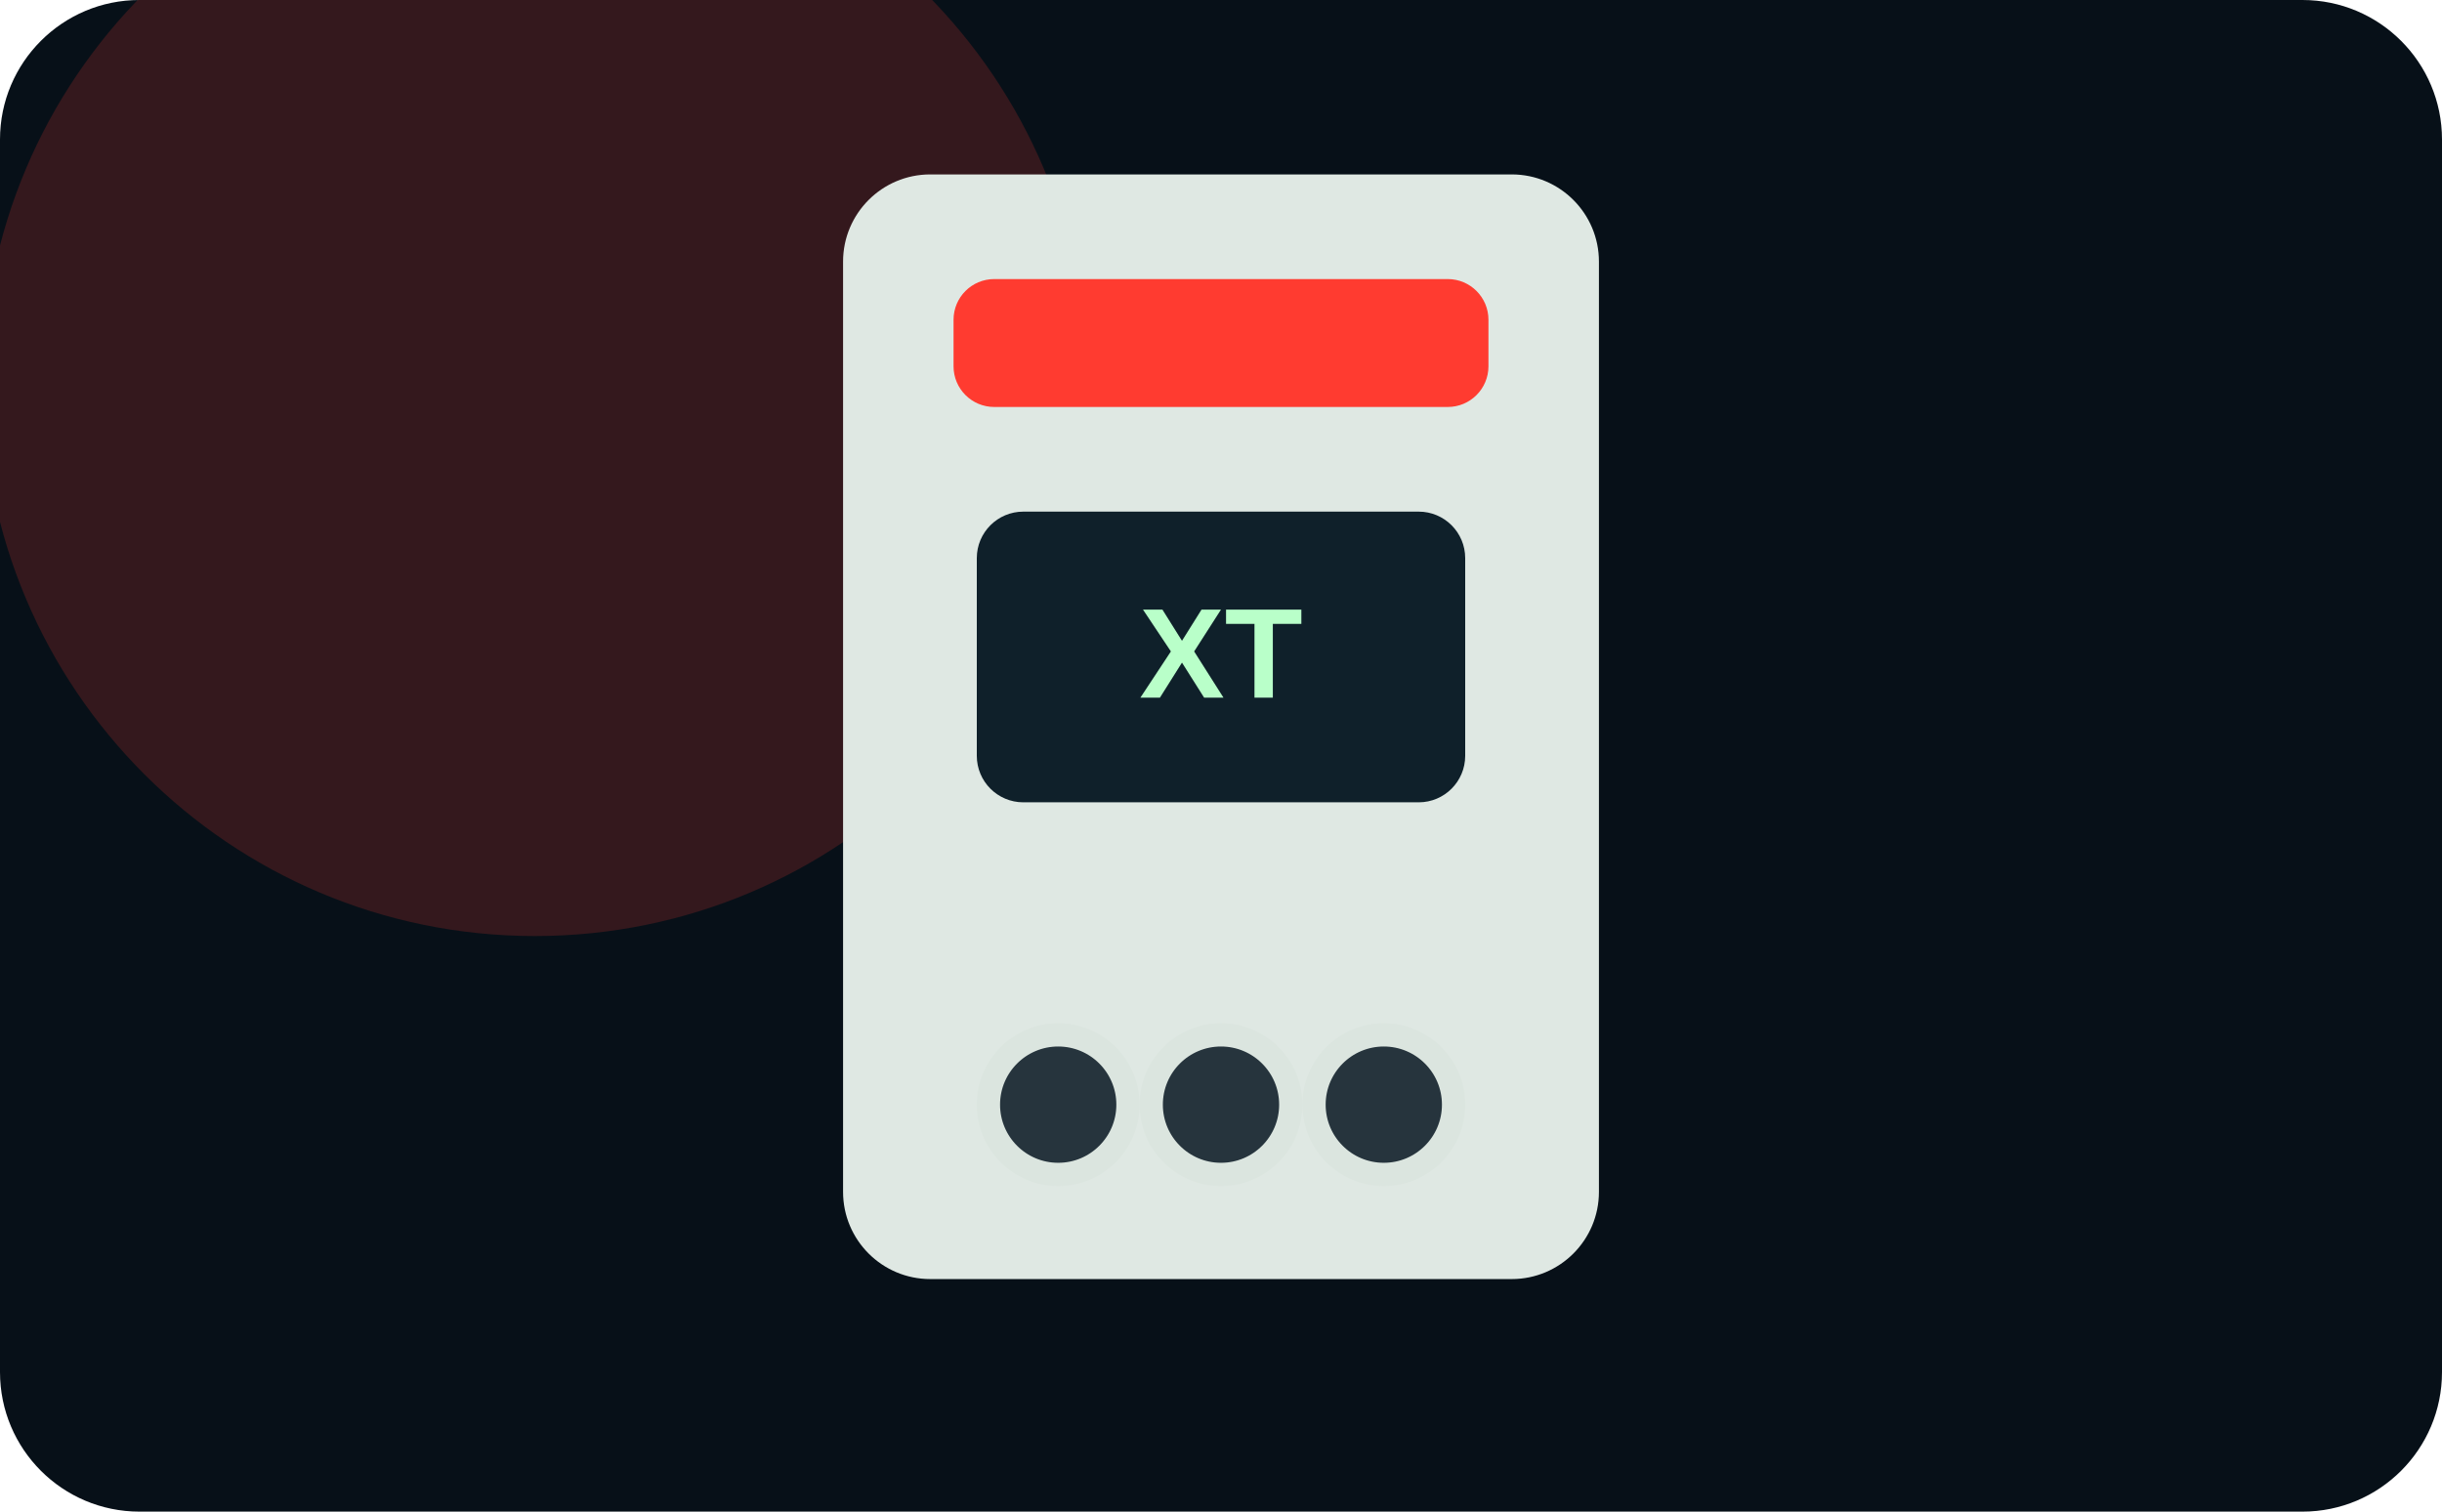
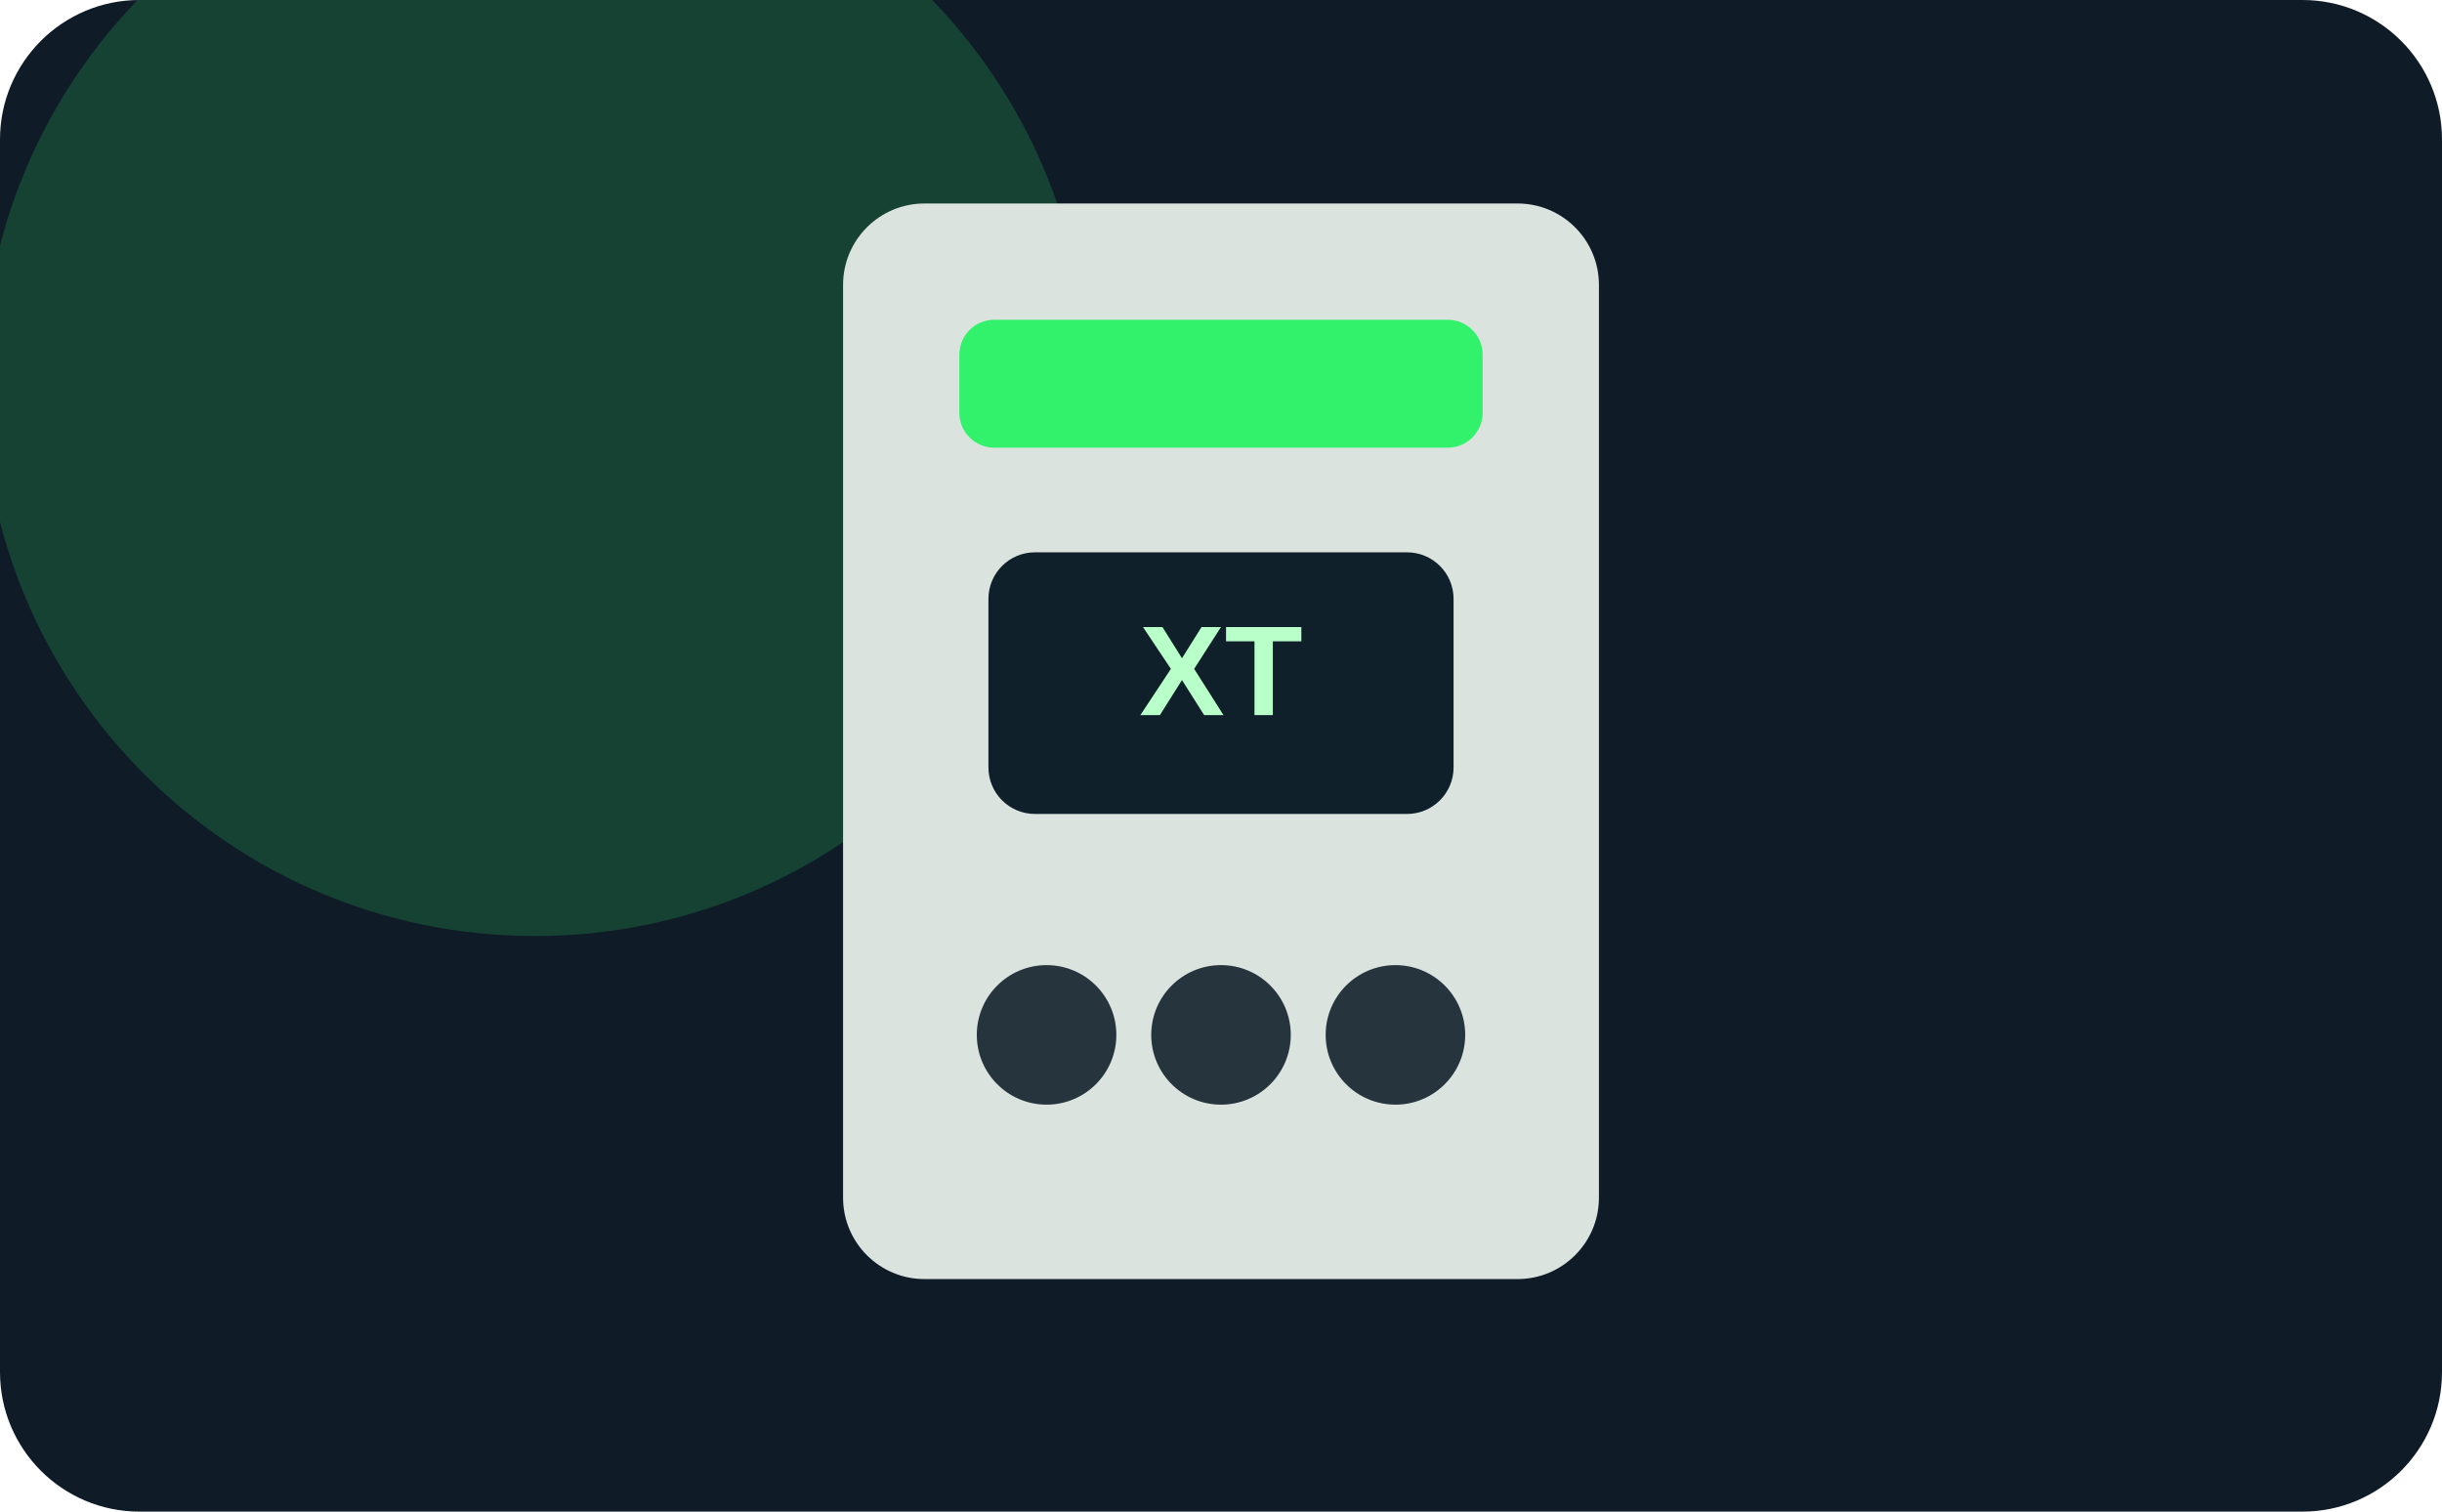
<svg xmlns="http://www.w3.org/2000/svg" width="420" height="260" viewBox="0 0 420 260">
-   <rect width="420" height="260" rx="24" fill="#071018" />
-   <circle cx="92" cy="66" r="95" fill="#ff3b30" opacity=".18" />
-   <rect x="145" y="30" width="130" height="190" rx="15" fill="#dfe8e3" />
-   <rect x="164" y="48" width="92" height="22" rx="7" fill="#ff3b30" />
-   <rect x="168" y="88" width="84" height="50" rx="8" fill="#0f202a" />
-   <text x="210" y="120" fill="#b9ffc9" font-family="Arial" font-size="22" font-weight="700" text-anchor="middle">XT</text>
-   <circle cx="182" cy="190" r="12" fill="#26343d" stroke="#dbe5df" stroke-width="4" />
-   <circle cx="210" cy="190" r="12" fill="#26343d" stroke="#dbe5df" stroke-width="4" />
-   <circle cx="238" cy="190" r="12" fill="#26343d" stroke="#dbe5df" stroke-width="4" />
+   <rect width="420" height="260" rx="24" fill="#0f1b27" />
+   <circle cx="92" cy="66" r="95" fill="#31f26a" opacity=".18" />
+   <rect x="145" y="35" width="130" height="185" rx="14" fill="#dbe3df" />
+   <rect x="165" y="55" width="90" height="22" rx="6" fill="#31f26a" />
+   <rect x="170" y="95" width="80" height="45" rx="8" fill="#10202a" />
+   <text x="210" y="123" fill="#b9ffc9" font-family="Arial" font-size="22" font-weight="700" text-anchor="middle">XT</text>
+   <circle cx="180" cy="178" r="12" fill="#26343d" />
+   <circle cx="210" cy="178" r="12" fill="#26343d" />
+   <circle cx="240" cy="178" r="12" fill="#26343d" />
</svg>
